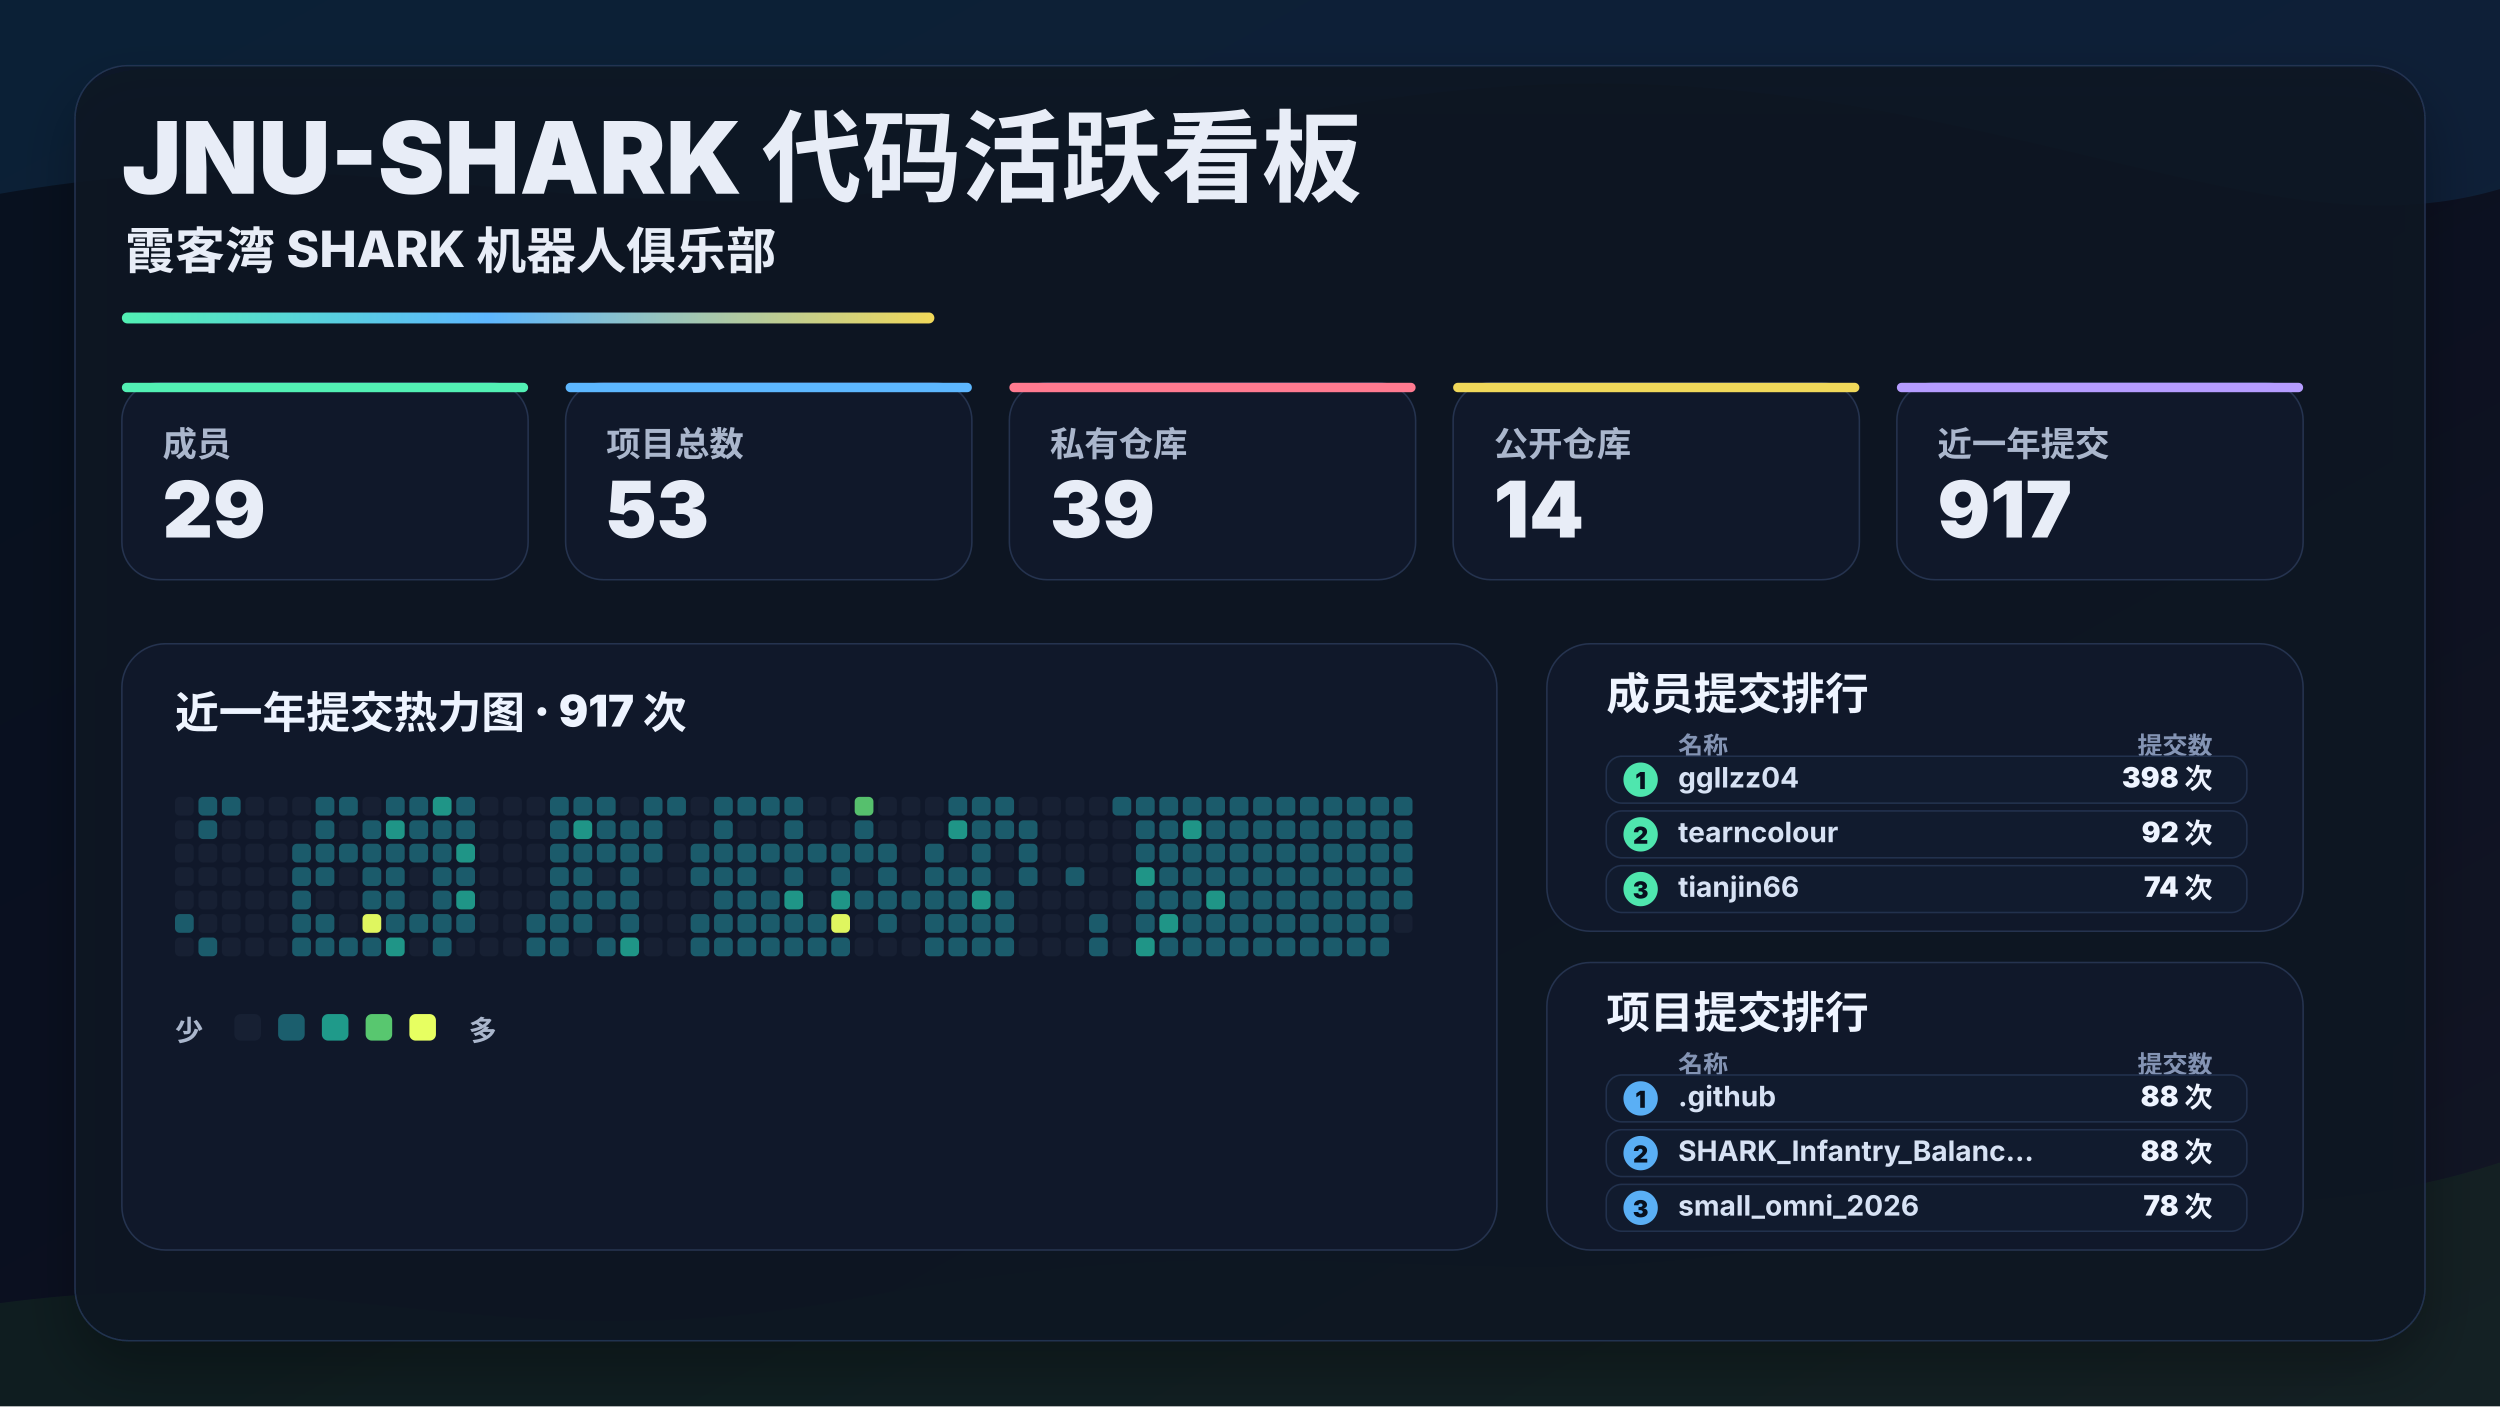
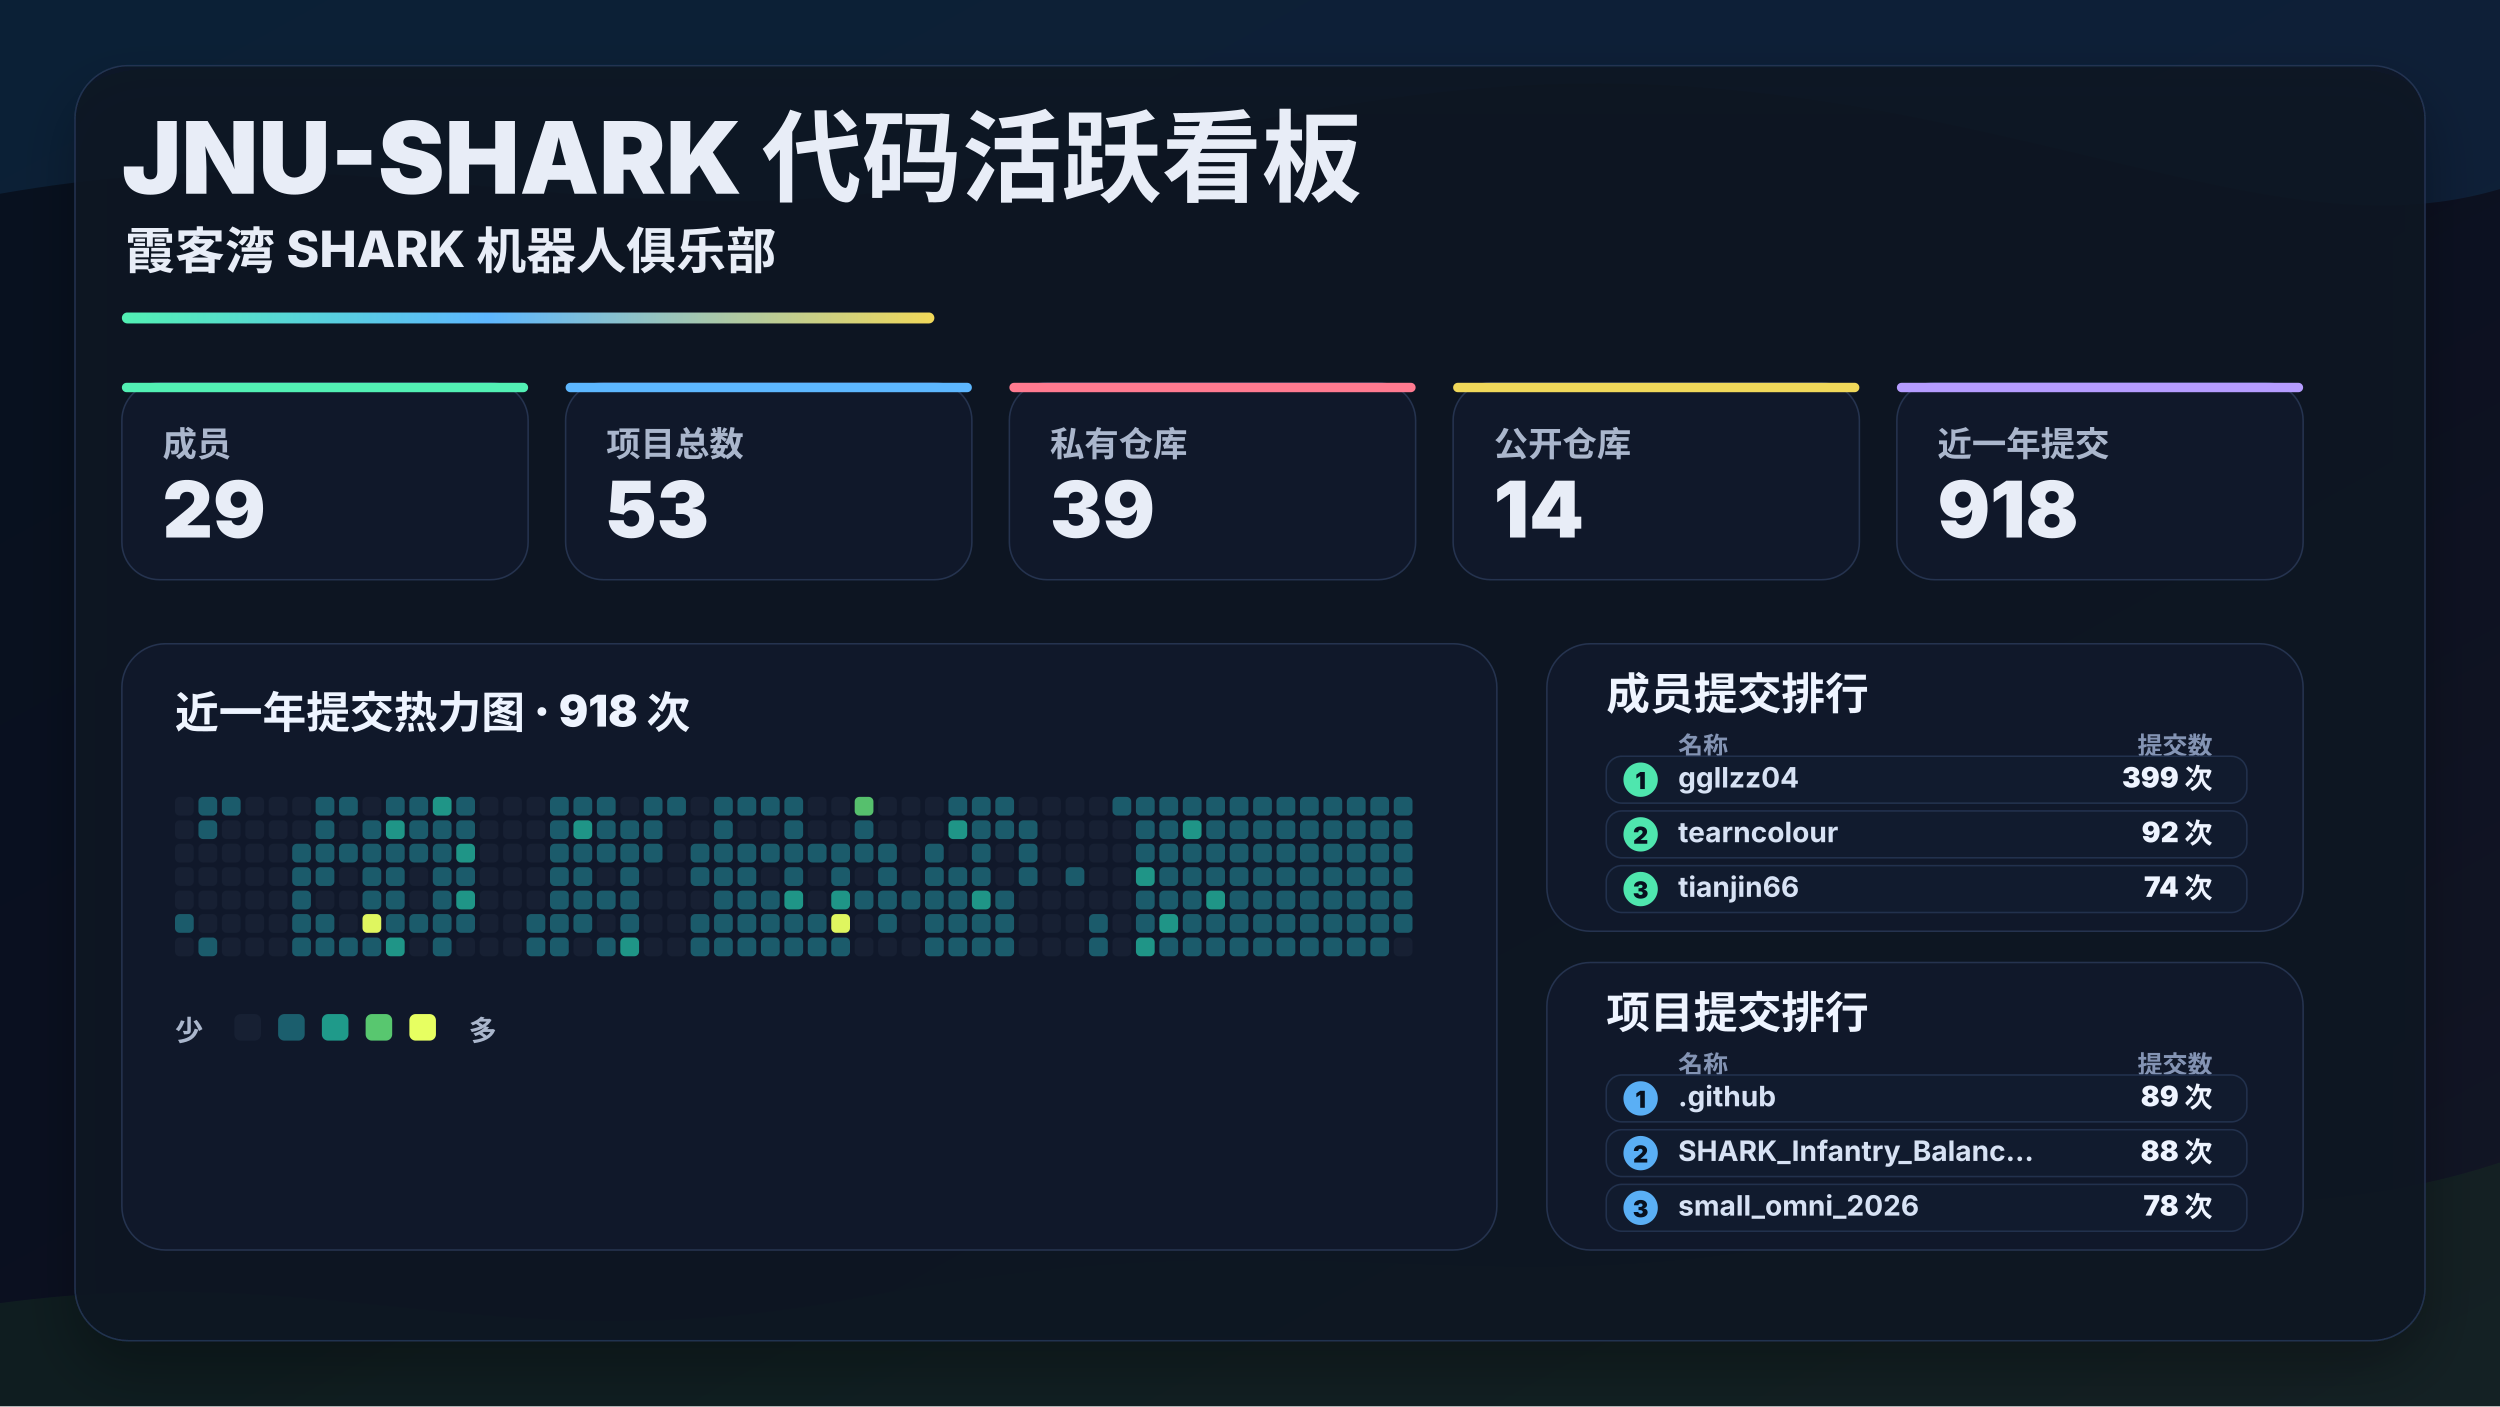
<svg xmlns="http://www.w3.org/2000/svg" width="1600" height="900" viewBox="0 0 1600 900" role="img" aria-labelledby="title desc">
  <defs>
    <linearGradient id="bg" x1="0" y1="0" x2="1" y2="1">
      <stop offset="0" stop-color="#07111f" />
      <stop offset="0.52" stop-color="#0b1020" />
      <stop offset="1" stop-color="#131625" />
    </linearGradient>
    <linearGradient id="hero" x1="0" y1="0" x2="1" y2="0">
      <stop offset="0" stop-color="#52f0b4" />
      <stop offset="0.45" stop-color="#5db7ff" />
      <stop offset="1" stop-color="#f0d85a" />
    </linearGradient>
    <filter id="softShadow" x="-10%" y="-10%" width="120%" height="120%">
      <feDropShadow dx="0" dy="18" stdDeviation="18" flood-color="#000000" flood-opacity="0.32" />
    </filter>
  </defs>
  <style>
    text { font-family: Inter, ui-sans-serif, system-ui, -apple-system, BlinkMacSystemFont, "Segoe UI", "PingFang SC", "Microsoft YaHei", sans-serif; fill: #e8edf7; }
    .title { font-size: 64px; font-weight: 900; letter-spacing: 0; }
    .subtitle { font-size: 32px; font-weight: 780; fill: #e8edf7; }
    .label { font-size: 22px; fill: #aab6cc; font-weight: 760; }
    .stat { font-size: 50px; font-weight: 900; }
    .section-title { font-size: 28px; font-weight: 860; fill: #eef4ff; }
    .table-head { font-size: 16px; fill: #8494b4; font-weight: 720; }
    .row-name { font-size: 18px; fill: #d7e2f4; font-weight: 720; }
    .row-value { font-size: 18px; fill: #eef4ff; font-weight: 860; }
    .rank { font-size: 15px; fill: #07111f; font-weight: 900; }
    .tiny { font-size: 18px; fill: #aab6cc; font-weight: 620; }
  </style>
  <rect width="1600" height="900" fill="url(#bg)" />
  <path d="M0 124 C250 80 385 160 620 114 C860 67 982 28 1220 74 C1392 108 1495 152 1600 121 L1600 0 L0 0 Z" fill="#12385c" opacity="0.38" />
  <path d="M0 834 C216 805 318 875 553 830 C835 776 935 837 1160 794 C1350 758 1464 789 1600 744 L1600 900 L0 900 Z" fill="#173622" opacity="0.36" />
  <g filter="url(#softShadow)">
    <rect x="48" y="42" width="1504" height="816" rx="34" fill="#0b1324" opacity="0.88" stroke="#263654" />
  </g>
  <text x="78" y="124" class="title">JNU-SHARK 代码活跃看板</text>
  <text x="80" y="172" class="subtitle">霞客湾 SHARK 机器人俱乐部</text>
  <rect x="78" y="200" width="520" height="7" rx="3.5" fill="url(#hero)" />
  <g>
    <rect x="78" y="245" width="260" height="126" rx="24" fill="#10182a" stroke="#25334f" />
    <rect x="78" y="245" width="260" height="6" rx="3" fill="#52f0b4" />
    <text x="104" y="292" class="label">成员</text>
    <text x="104" y="344" class="stat">29</text>
  </g>
  <g>
    <rect x="362" y="245" width="260" height="126" rx="24" fill="#10182a" stroke="#25334f" />
    <rect x="362" y="245" width="260" height="6" rx="3" fill="#5db7ff" />
    <text x="388" y="292" class="label">项目总数</text>
    <text x="388" y="344" class="stat">53</text>
  </g>
  <g>
    <rect x="646" y="245" width="260" height="126" rx="24" fill="#10182a" stroke="#25334f" />
    <rect x="646" y="245" width="260" height="6" rx="3" fill="#ff7a90" />
    <text x="672" y="292" class="label">私有仓库</text>
    <text x="672" y="344" class="stat">39</text>
  </g>
  <g>
    <rect x="930" y="245" width="260" height="126" rx="24" fill="#10182a" stroke="#25334f" />
    <rect x="930" y="245" width="260" height="6" rx="3" fill="#f0d85a" />
    <text x="956" y="292" class="label">公开仓库</text>
    <text x="956" y="344" class="stat">14</text>
  </g>
  <g>
    <rect x="1214" y="245" width="260" height="126" rx="24" fill="#10182a" stroke="#25334f" />
    <rect x="1214" y="245" width="260" height="6" rx="3" fill="#b59cff" />
    <text x="1240" y="292" class="label">近一年提交</text>
-     <text x="1240" y="344" class="stat">917</text>
+     <text x="1240" y="344" class="stat">918</text>
  </g>
  <rect x="78" y="412" width="880" height="388" rx="28" fill="#10182a" stroke="#25334f" />
-   <text x="112" y="466" class="section-title">近一年提交热力图 · 917 次</text>
+   <text x="112" y="466" class="section-title">近一年提交热力图 · 918 次</text>
  <rect x="112" y="510" width="12" height="12" rx="3" fill="#172033" opacity="0.96" />
  <rect x="112" y="525" width="12" height="12" rx="3" fill="#172033" opacity="0.96" />
  <rect x="112" y="540" width="12" height="12" rx="3" fill="#172033" opacity="0.96" />
  <rect x="112" y="555" width="12" height="12" rx="3" fill="#172033" opacity="0.96" />
  <rect x="112" y="570" width="12" height="12" rx="3" fill="#172033" opacity="0.96" />
  <rect x="112" y="585" width="12" height="12" rx="3" fill="#1b5e6d" opacity="0.96" />
  <rect x="112" y="600" width="12" height="12" rx="3" fill="#172033" opacity="0.96" />
  <rect x="127" y="510" width="12" height="12" rx="3" fill="#1b5e6d" opacity="0.96" />
  <rect x="127" y="525" width="12" height="12" rx="3" fill="#1b5e6d" opacity="0.96" />
  <rect x="127" y="540" width="12" height="12" rx="3" fill="#172033" opacity="0.96" />
  <rect x="127" y="555" width="12" height="12" rx="3" fill="#172033" opacity="0.96" />
  <rect x="127" y="570" width="12" height="12" rx="3" fill="#172033" opacity="0.96" />
  <rect x="127" y="585" width="12" height="12" rx="3" fill="#172033" opacity="0.96" />
  <rect x="127" y="600" width="12" height="12" rx="3" fill="#1b5e6d" opacity="0.96" />
  <rect x="142" y="510" width="12" height="12" rx="3" fill="#1b5e6d" opacity="0.96" />
  <rect x="142" y="525" width="12" height="12" rx="3" fill="#172033" opacity="0.96" />
  <rect x="142" y="540" width="12" height="12" rx="3" fill="#172033" opacity="0.96" />
  <rect x="142" y="555" width="12" height="12" rx="3" fill="#172033" opacity="0.96" />
  <rect x="142" y="570" width="12" height="12" rx="3" fill="#172033" opacity="0.96" />
  <rect x="142" y="585" width="12" height="12" rx="3" fill="#172033" opacity="0.96" />
  <rect x="142" y="600" width="12" height="12" rx="3" fill="#172033" opacity="0.96" />
  <rect x="157" y="510" width="12" height="12" rx="3" fill="#172033" opacity="0.96" />
  <rect x="157" y="525" width="12" height="12" rx="3" fill="#172033" opacity="0.96" />
  <rect x="157" y="540" width="12" height="12" rx="3" fill="#172033" opacity="0.96" />
  <rect x="157" y="555" width="12" height="12" rx="3" fill="#172033" opacity="0.96" />
  <rect x="157" y="570" width="12" height="12" rx="3" fill="#172033" opacity="0.96" />
  <rect x="157" y="585" width="12" height="12" rx="3" fill="#172033" opacity="0.96" />
  <rect x="157" y="600" width="12" height="12" rx="3" fill="#172033" opacity="0.96" />
  <rect x="172" y="510" width="12" height="12" rx="3" fill="#172033" opacity="0.96" />
  <rect x="172" y="525" width="12" height="12" rx="3" fill="#172033" opacity="0.96" />
  <rect x="172" y="540" width="12" height="12" rx="3" fill="#172033" opacity="0.96" />
  <rect x="172" y="555" width="12" height="12" rx="3" fill="#172033" opacity="0.96" />
  <rect x="172" y="570" width="12" height="12" rx="3" fill="#172033" opacity="0.96" />
  <rect x="172" y="585" width="12" height="12" rx="3" fill="#172033" opacity="0.96" />
  <rect x="172" y="600" width="12" height="12" rx="3" fill="#172033" opacity="0.96" />
  <rect x="187" y="510" width="12" height="12" rx="3" fill="#172033" opacity="0.96" />
  <rect x="187" y="525" width="12" height="12" rx="3" fill="#172033" opacity="0.96" />
  <rect x="187" y="540" width="12" height="12" rx="3" fill="#1b5e6d" opacity="0.96" />
  <rect x="187" y="555" width="12" height="12" rx="3" fill="#1b5e6d" opacity="0.96" />
  <rect x="187" y="570" width="12" height="12" rx="3" fill="#1b5e6d" opacity="0.96" />
  <rect x="187" y="585" width="12" height="12" rx="3" fill="#1b5e6d" opacity="0.96" />
  <rect x="187" y="600" width="12" height="12" rx="3" fill="#1b5e6d" opacity="0.96" />
  <rect x="202" y="510" width="12" height="12" rx="3" fill="#1b5e6d" opacity="0.96" />
  <rect x="202" y="525" width="12" height="12" rx="3" fill="#1b5e6d" opacity="0.96" />
  <rect x="202" y="540" width="12" height="12" rx="3" fill="#1b5e6d" opacity="0.96" />
  <rect x="202" y="555" width="12" height="12" rx="3" fill="#1b5e6d" opacity="0.96" />
  <rect x="202" y="570" width="12" height="12" rx="3" fill="#172033" opacity="0.96" />
  <rect x="202" y="585" width="12" height="12" rx="3" fill="#1b5e6d" opacity="0.96" />
  <rect x="202" y="600" width="12" height="12" rx="3" fill="#1b5e6d" opacity="0.96" />
  <rect x="217" y="510" width="12" height="12" rx="3" fill="#1b5e6d" opacity="0.96" />
  <rect x="217" y="525" width="12" height="12" rx="3" fill="#172033" opacity="0.96" />
  <rect x="217" y="540" width="12" height="12" rx="3" fill="#1b5e6d" opacity="0.96" />
  <rect x="217" y="555" width="12" height="12" rx="3" fill="#172033" opacity="0.96" />
  <rect x="217" y="570" width="12" height="12" rx="3" fill="#172033" opacity="0.96" />
  <rect x="217" y="585" width="12" height="12" rx="3" fill="#172033" opacity="0.96" />
  <rect x="217" y="600" width="12" height="12" rx="3" fill="#1b5e6d" opacity="0.96" />
  <rect x="232" y="510" width="12" height="12" rx="3" fill="#172033" opacity="0.96" />
  <rect x="232" y="525" width="12" height="12" rx="3" fill="#1b5e6d" opacity="0.96" />
  <rect x="232" y="540" width="12" height="12" rx="3" fill="#1b5e6d" opacity="0.96" />
  <rect x="232" y="555" width="12" height="12" rx="3" fill="#1b5e6d" opacity="0.96" />
  <rect x="232" y="570" width="12" height="12" rx="3" fill="#1b5e6d" opacity="0.96" />
  <rect x="232" y="585" width="12" height="12" rx="3" fill="#e7ff61" opacity="0.96" />
  <rect x="232" y="600" width="12" height="12" rx="3" fill="#1b5e6d" opacity="0.96" />
  <rect x="247" y="510" width="12" height="12" rx="3" fill="#1b5e6d" opacity="0.96" />
  <rect x="247" y="525" width="12" height="12" rx="3" fill="#1f9a8a" opacity="0.96" />
  <rect x="247" y="540" width="12" height="12" rx="3" fill="#1b5e6d" opacity="0.96" />
  <rect x="247" y="555" width="12" height="12" rx="3" fill="#1b5e6d" opacity="0.96" />
  <rect x="247" y="570" width="12" height="12" rx="3" fill="#1b5e6d" opacity="0.96" />
  <rect x="247" y="585" width="12" height="12" rx="3" fill="#1b5e6d" opacity="0.96" />
  <rect x="247" y="600" width="12" height="12" rx="3" fill="#1f9a8a" opacity="0.96" />
  <rect x="262" y="510" width="12" height="12" rx="3" fill="#1b5e6d" opacity="0.96" />
  <rect x="262" y="525" width="12" height="12" rx="3" fill="#1b5e6d" opacity="0.96" />
  <rect x="262" y="540" width="12" height="12" rx="3" fill="#1b5e6d" opacity="0.96" />
  <rect x="262" y="555" width="12" height="12" rx="3" fill="#172033" opacity="0.96" />
  <rect x="262" y="570" width="12" height="12" rx="3" fill="#172033" opacity="0.96" />
  <rect x="262" y="585" width="12" height="12" rx="3" fill="#1b5e6d" opacity="0.96" />
  <rect x="262" y="600" width="12" height="12" rx="3" fill="#172033" opacity="0.96" />
  <rect x="277" y="510" width="12" height="12" rx="3" fill="#1f9a8a" opacity="0.96" />
  <rect x="277" y="525" width="12" height="12" rx="3" fill="#1b5e6d" opacity="0.96" />
  <rect x="277" y="540" width="12" height="12" rx="3" fill="#1b5e6d" opacity="0.96" />
  <rect x="277" y="555" width="12" height="12" rx="3" fill="#1b5e6d" opacity="0.96" />
  <rect x="277" y="570" width="12" height="12" rx="3" fill="#1b5e6d" opacity="0.96" />
  <rect x="277" y="585" width="12" height="12" rx="3" fill="#1b5e6d" opacity="0.96" />
  <rect x="277" y="600" width="12" height="12" rx="3" fill="#1b5e6d" opacity="0.96" />
  <rect x="292" y="510" width="12" height="12" rx="3" fill="#1b5e6d" opacity="0.96" />
  <rect x="292" y="525" width="12" height="12" rx="3" fill="#1b5e6d" opacity="0.96" />
  <rect x="292" y="540" width="12" height="12" rx="3" fill="#1f9a8a" opacity="0.96" />
  <rect x="292" y="555" width="12" height="12" rx="3" fill="#1b5e6d" opacity="0.96" />
  <rect x="292" y="570" width="12" height="12" rx="3" fill="#1f9a8a" opacity="0.96" />
  <rect x="292" y="585" width="12" height="12" rx="3" fill="#1b5e6d" opacity="0.96" />
  <rect x="292" y="600" width="12" height="12" rx="3" fill="#172033" opacity="0.96" />
  <rect x="307" y="510" width="12" height="12" rx="3" fill="#172033" opacity="0.96" />
  <rect x="307" y="525" width="12" height="12" rx="3" fill="#172033" opacity="0.96" />
  <rect x="307" y="540" width="12" height="12" rx="3" fill="#172033" opacity="0.96" />
  <rect x="307" y="555" width="12" height="12" rx="3" fill="#172033" opacity="0.96" />
  <rect x="307" y="570" width="12" height="12" rx="3" fill="#172033" opacity="0.96" />
  <rect x="307" y="585" width="12" height="12" rx="3" fill="#172033" opacity="0.96" />
  <rect x="307" y="600" width="12" height="12" rx="3" fill="#172033" opacity="0.96" />
  <rect x="322" y="510" width="12" height="12" rx="3" fill="#172033" opacity="0.96" />
  <rect x="322" y="525" width="12" height="12" rx="3" fill="#172033" opacity="0.96" />
  <rect x="322" y="540" width="12" height="12" rx="3" fill="#172033" opacity="0.96" />
  <rect x="322" y="555" width="12" height="12" rx="3" fill="#172033" opacity="0.96" />
  <rect x="322" y="570" width="12" height="12" rx="3" fill="#172033" opacity="0.96" />
  <rect x="322" y="585" width="12" height="12" rx="3" fill="#172033" opacity="0.96" />
  <rect x="322" y="600" width="12" height="12" rx="3" fill="#172033" opacity="0.96" />
  <rect x="337" y="510" width="12" height="12" rx="3" fill="#172033" opacity="0.96" />
  <rect x="337" y="525" width="12" height="12" rx="3" fill="#172033" opacity="0.96" />
  <rect x="337" y="540" width="12" height="12" rx="3" fill="#172033" opacity="0.96" />
  <rect x="337" y="555" width="12" height="12" rx="3" fill="#172033" opacity="0.96" />
  <rect x="337" y="570" width="12" height="12" rx="3" fill="#172033" opacity="0.96" />
  <rect x="337" y="585" width="12" height="12" rx="3" fill="#1b5e6d" opacity="0.96" />
  <rect x="337" y="600" width="12" height="12" rx="3" fill="#1b5e6d" opacity="0.96" />
  <rect x="352" y="510" width="12" height="12" rx="3" fill="#1b5e6d" opacity="0.96" />
  <rect x="352" y="525" width="12" height="12" rx="3" fill="#1b5e6d" opacity="0.96" />
  <rect x="352" y="540" width="12" height="12" rx="3" fill="#1b5e6d" opacity="0.96" />
  <rect x="352" y="555" width="12" height="12" rx="3" fill="#1b5e6d" opacity="0.96" />
  <rect x="352" y="570" width="12" height="12" rx="3" fill="#1b5e6d" opacity="0.96" />
  <rect x="352" y="585" width="12" height="12" rx="3" fill="#1b5e6d" opacity="0.96" />
  <rect x="352" y="600" width="12" height="12" rx="3" fill="#1b5e6d" opacity="0.96" />
  <rect x="367" y="510" width="12" height="12" rx="3" fill="#1b5e6d" opacity="0.96" />
  <rect x="367" y="525" width="12" height="12" rx="3" fill="#1f9a8a" opacity="0.96" />
  <rect x="367" y="540" width="12" height="12" rx="3" fill="#1b5e6d" opacity="0.96" />
  <rect x="367" y="555" width="12" height="12" rx="3" fill="#1b5e6d" opacity="0.96" />
  <rect x="367" y="570" width="12" height="12" rx="3" fill="#1b5e6d" opacity="0.96" />
  <rect x="367" y="585" width="12" height="12" rx="3" fill="#1b5e6d" opacity="0.96" />
  <rect x="367" y="600" width="12" height="12" rx="3" fill="#172033" opacity="0.96" />
  <rect x="382" y="510" width="12" height="12" rx="3" fill="#1b5e6d" opacity="0.96" />
  <rect x="382" y="525" width="12" height="12" rx="3" fill="#1b5e6d" opacity="0.96" />
  <rect x="382" y="540" width="12" height="12" rx="3" fill="#1b5e6d" opacity="0.96" />
  <rect x="382" y="555" width="12" height="12" rx="3" fill="#172033" opacity="0.96" />
  <rect x="382" y="570" width="12" height="12" rx="3" fill="#1b5e6d" opacity="0.96" />
  <rect x="382" y="585" width="12" height="12" rx="3" fill="#172033" opacity="0.96" />
  <rect x="382" y="600" width="12" height="12" rx="3" fill="#1b5e6d" opacity="0.96" />
  <rect x="397" y="510" width="12" height="12" rx="3" fill="#172033" opacity="0.96" />
  <rect x="397" y="525" width="12" height="12" rx="3" fill="#1b5e6d" opacity="0.96" />
  <rect x="397" y="540" width="12" height="12" rx="3" fill="#1b5e6d" opacity="0.96" />
  <rect x="397" y="555" width="12" height="12" rx="3" fill="#1b5e6d" opacity="0.96" />
  <rect x="397" y="570" width="12" height="12" rx="3" fill="#1b5e6d" opacity="0.96" />
  <rect x="397" y="585" width="12" height="12" rx="3" fill="#1b5e6d" opacity="0.96" />
  <rect x="397" y="600" width="12" height="12" rx="3" fill="#1f9a8a" opacity="0.96" />
  <rect x="412" y="510" width="12" height="12" rx="3" fill="#1b5e6d" opacity="0.96" />
  <rect x="412" y="525" width="12" height="12" rx="3" fill="#1b5e6d" opacity="0.96" />
  <rect x="412" y="540" width="12" height="12" rx="3" fill="#1b5e6d" opacity="0.96" />
  <rect x="412" y="555" width="12" height="12" rx="3" fill="#172033" opacity="0.96" />
  <rect x="412" y="570" width="12" height="12" rx="3" fill="#172033" opacity="0.96" />
  <rect x="412" y="585" width="12" height="12" rx="3" fill="#172033" opacity="0.96" />
  <rect x="412" y="600" width="12" height="12" rx="3" fill="#172033" opacity="0.96" />
  <rect x="427" y="510" width="12" height="12" rx="3" fill="#1b5e6d" opacity="0.96" />
  <rect x="427" y="525" width="12" height="12" rx="3" fill="#172033" opacity="0.96" />
  <rect x="427" y="540" width="12" height="12" rx="3" fill="#172033" opacity="0.96" />
  <rect x="427" y="555" width="12" height="12" rx="3" fill="#172033" opacity="0.96" />
  <rect x="427" y="570" width="12" height="12" rx="3" fill="#172033" opacity="0.96" />
  <rect x="427" y="585" width="12" height="12" rx="3" fill="#172033" opacity="0.96" />
  <rect x="427" y="600" width="12" height="12" rx="3" fill="#172033" opacity="0.96" />
  <rect x="442" y="510" width="12" height="12" rx="3" fill="#172033" opacity="0.96" />
  <rect x="442" y="525" width="12" height="12" rx="3" fill="#172033" opacity="0.96" />
  <rect x="442" y="540" width="12" height="12" rx="3" fill="#1b5e6d" opacity="0.96" />
  <rect x="442" y="555" width="12" height="12" rx="3" fill="#1b5e6d" opacity="0.96" />
  <rect x="442" y="570" width="12" height="12" rx="3" fill="#172033" opacity="0.96" />
  <rect x="442" y="585" width="12" height="12" rx="3" fill="#1b5e6d" opacity="0.96" />
  <rect x="442" y="600" width="12" height="12" rx="3" fill="#1b5e6d" opacity="0.96" />
  <rect x="457" y="510" width="12" height="12" rx="3" fill="#1b5e6d" opacity="0.96" />
  <rect x="457" y="525" width="12" height="12" rx="3" fill="#1b5e6d" opacity="0.96" />
  <rect x="457" y="540" width="12" height="12" rx="3" fill="#1b5e6d" opacity="0.96" />
  <rect x="457" y="555" width="12" height="12" rx="3" fill="#1b5e6d" opacity="0.96" />
  <rect x="457" y="570" width="12" height="12" rx="3" fill="#1b5e6d" opacity="0.96" />
  <rect x="457" y="585" width="12" height="12" rx="3" fill="#1b5e6d" opacity="0.96" />
  <rect x="457" y="600" width="12" height="12" rx="3" fill="#1b5e6d" opacity="0.96" />
  <rect x="472" y="510" width="12" height="12" rx="3" fill="#1b5e6d" opacity="0.96" />
  <rect x="472" y="525" width="12" height="12" rx="3" fill="#172033" opacity="0.96" />
  <rect x="472" y="540" width="12" height="12" rx="3" fill="#1b5e6d" opacity="0.96" />
  <rect x="472" y="555" width="12" height="12" rx="3" fill="#1b5e6d" opacity="0.96" />
  <rect x="472" y="570" width="12" height="12" rx="3" fill="#1b5e6d" opacity="0.96" />
  <rect x="472" y="585" width="12" height="12" rx="3" fill="#1b5e6d" opacity="0.96" />
  <rect x="472" y="600" width="12" height="12" rx="3" fill="#1b5e6d" opacity="0.96" />
  <rect x="487" y="510" width="12" height="12" rx="3" fill="#1b5e6d" opacity="0.96" />
  <rect x="487" y="525" width="12" height="12" rx="3" fill="#172033" opacity="0.96" />
  <rect x="487" y="540" width="12" height="12" rx="3" fill="#1b5e6d" opacity="0.96" />
  <rect x="487" y="555" width="12" height="12" rx="3" fill="#172033" opacity="0.96" />
  <rect x="487" y="570" width="12" height="12" rx="3" fill="#1b5e6d" opacity="0.96" />
  <rect x="487" y="585" width="12" height="12" rx="3" fill="#1b5e6d" opacity="0.96" />
  <rect x="487" y="600" width="12" height="12" rx="3" fill="#1b5e6d" opacity="0.96" />
  <rect x="502" y="510" width="12" height="12" rx="3" fill="#1b5e6d" opacity="0.96" />
  <rect x="502" y="525" width="12" height="12" rx="3" fill="#1b5e6d" opacity="0.96" />
  <rect x="502" y="540" width="12" height="12" rx="3" fill="#1b5e6d" opacity="0.96" />
  <rect x="502" y="555" width="12" height="12" rx="3" fill="#1b5e6d" opacity="0.96" />
  <rect x="502" y="570" width="12" height="12" rx="3" fill="#1f9a8a" opacity="0.96" />
  <rect x="502" y="585" width="12" height="12" rx="3" fill="#1b5e6d" opacity="0.96" />
  <rect x="502" y="600" width="12" height="12" rx="3" fill="#1b5e6d" opacity="0.96" />
  <rect x="517" y="510" width="12" height="12" rx="3" fill="#172033" opacity="0.96" />
  <rect x="517" y="525" width="12" height="12" rx="3" fill="#172033" opacity="0.96" />
  <rect x="517" y="540" width="12" height="12" rx="3" fill="#1b5e6d" opacity="0.96" />
  <rect x="517" y="555" width="12" height="12" rx="3" fill="#172033" opacity="0.96" />
  <rect x="517" y="570" width="12" height="12" rx="3" fill="#172033" opacity="0.96" />
  <rect x="517" y="585" width="12" height="12" rx="3" fill="#1b5e6d" opacity="0.96" />
  <rect x="517" y="600" width="12" height="12" rx="3" fill="#1b5e6d" opacity="0.96" />
  <rect x="532" y="510" width="12" height="12" rx="3" fill="#172033" opacity="0.96" />
  <rect x="532" y="525" width="12" height="12" rx="3" fill="#172033" opacity="0.96" />
  <rect x="532" y="540" width="12" height="12" rx="3" fill="#1b5e6d" opacity="0.96" />
  <rect x="532" y="555" width="12" height="12" rx="3" fill="#1b5e6d" opacity="0.96" />
  <rect x="532" y="570" width="12" height="12" rx="3" fill="#1f9a8a" opacity="0.96" />
  <rect x="532" y="585" width="12" height="12" rx="3" fill="#e7ff61" opacity="0.96" />
  <rect x="532" y="600" width="12" height="12" rx="3" fill="#1b5e6d" opacity="0.96" />
  <rect x="547" y="510" width="12" height="12" rx="3" fill="#58c76f" opacity="0.96" />
  <rect x="547" y="525" width="12" height="12" rx="3" fill="#1b5e6d" opacity="0.96" />
  <rect x="547" y="540" width="12" height="12" rx="3" fill="#1b5e6d" opacity="0.96" />
  <rect x="547" y="555" width="12" height="12" rx="3" fill="#172033" opacity="0.96" />
  <rect x="547" y="570" width="12" height="12" rx="3" fill="#1b5e6d" opacity="0.96" />
  <rect x="547" y="585" width="12" height="12" rx="3" fill="#172033" opacity="0.96" />
  <rect x="547" y="600" width="12" height="12" rx="3" fill="#172033" opacity="0.96" />
  <rect x="562" y="510" width="12" height="12" rx="3" fill="#172033" opacity="0.96" />
  <rect x="562" y="525" width="12" height="12" rx="3" fill="#172033" opacity="0.96" />
  <rect x="562" y="540" width="12" height="12" rx="3" fill="#1b5e6d" opacity="0.96" />
  <rect x="562" y="555" width="12" height="12" rx="3" fill="#1b5e6d" opacity="0.96" />
  <rect x="562" y="570" width="12" height="12" rx="3" fill="#1b5e6d" opacity="0.96" />
  <rect x="562" y="585" width="12" height="12" rx="3" fill="#1b5e6d" opacity="0.96" />
  <rect x="562" y="600" width="12" height="12" rx="3" fill="#172033" opacity="0.96" />
  <rect x="577" y="510" width="12" height="12" rx="3" fill="#172033" opacity="0.96" />
  <rect x="577" y="525" width="12" height="12" rx="3" fill="#172033" opacity="0.96" />
  <rect x="577" y="540" width="12" height="12" rx="3" fill="#172033" opacity="0.96" />
  <rect x="577" y="555" width="12" height="12" rx="3" fill="#172033" opacity="0.96" />
  <rect x="577" y="570" width="12" height="12" rx="3" fill="#1b5e6d" opacity="0.96" />
  <rect x="577" y="585" width="12" height="12" rx="3" fill="#172033" opacity="0.96" />
  <rect x="577" y="600" width="12" height="12" rx="3" fill="#172033" opacity="0.96" />
  <rect x="592" y="510" width="12" height="12" rx="3" fill="#172033" opacity="0.96" />
  <rect x="592" y="525" width="12" height="12" rx="3" fill="#172033" opacity="0.96" />
  <rect x="592" y="540" width="12" height="12" rx="3" fill="#1b5e6d" opacity="0.96" />
  <rect x="592" y="555" width="12" height="12" rx="3" fill="#1b5e6d" opacity="0.96" />
  <rect x="592" y="570" width="12" height="12" rx="3" fill="#1b5e6d" opacity="0.96" />
  <rect x="592" y="585" width="12" height="12" rx="3" fill="#1b5e6d" opacity="0.96" />
  <rect x="592" y="600" width="12" height="12" rx="3" fill="#1b5e6d" opacity="0.96" />
  <rect x="607" y="510" width="12" height="12" rx="3" fill="#1b5e6d" opacity="0.96" />
  <rect x="607" y="525" width="12" height="12" rx="3" fill="#1f9a8a" opacity="0.96" />
  <rect x="607" y="540" width="12" height="12" rx="3" fill="#172033" opacity="0.96" />
  <rect x="607" y="555" width="12" height="12" rx="3" fill="#1b5e6d" opacity="0.96" />
  <rect x="607" y="570" width="12" height="12" rx="3" fill="#1b5e6d" opacity="0.96" />
  <rect x="607" y="585" width="12" height="12" rx="3" fill="#1b5e6d" opacity="0.96" />
  <rect x="607" y="600" width="12" height="12" rx="3" fill="#1b5e6d" opacity="0.96" />
  <rect x="622" y="510" width="12" height="12" rx="3" fill="#1b5e6d" opacity="0.96" />
  <rect x="622" y="525" width="12" height="12" rx="3" fill="#1b5e6d" opacity="0.96" />
  <rect x="622" y="540" width="12" height="12" rx="3" fill="#1b5e6d" opacity="0.96" />
  <rect x="622" y="555" width="12" height="12" rx="3" fill="#1b5e6d" opacity="0.96" />
  <rect x="622" y="570" width="12" height="12" rx="3" fill="#1f9a8a" opacity="0.96" />
  <rect x="622" y="585" width="12" height="12" rx="3" fill="#1b5e6d" opacity="0.96" />
  <rect x="622" y="600" width="12" height="12" rx="3" fill="#1b5e6d" opacity="0.96" />
  <rect x="637" y="510" width="12" height="12" rx="3" fill="#1b5e6d" opacity="0.96" />
  <rect x="637" y="525" width="12" height="12" rx="3" fill="#1b5e6d" opacity="0.96" />
  <rect x="637" y="540" width="12" height="12" rx="3" fill="#172033" opacity="0.96" />
  <rect x="637" y="555" width="12" height="12" rx="3" fill="#172033" opacity="0.96" />
  <rect x="637" y="570" width="12" height="12" rx="3" fill="#1b5e6d" opacity="0.96" />
  <rect x="637" y="585" width="12" height="12" rx="3" fill="#1b5e6d" opacity="0.96" />
  <rect x="637" y="600" width="12" height="12" rx="3" fill="#1b5e6d" opacity="0.96" />
  <rect x="652" y="510" width="12" height="12" rx="3" fill="#172033" opacity="0.96" />
  <rect x="652" y="525" width="12" height="12" rx="3" fill="#1b5e6d" opacity="0.96" />
  <rect x="652" y="540" width="12" height="12" rx="3" fill="#1b5e6d" opacity="0.96" />
  <rect x="652" y="555" width="12" height="12" rx="3" fill="#1b5e6d" opacity="0.96" />
  <rect x="652" y="570" width="12" height="12" rx="3" fill="#172033" opacity="0.96" />
  <rect x="652" y="585" width="12" height="12" rx="3" fill="#172033" opacity="0.96" />
  <rect x="652" y="600" width="12" height="12" rx="3" fill="#172033" opacity="0.96" />
  <rect x="667" y="510" width="12" height="12" rx="3" fill="#172033" opacity="0.96" />
  <rect x="667" y="525" width="12" height="12" rx="3" fill="#172033" opacity="0.96" />
  <rect x="667" y="540" width="12" height="12" rx="3" fill="#172033" opacity="0.96" />
  <rect x="667" y="555" width="12" height="12" rx="3" fill="#172033" opacity="0.96" />
  <rect x="667" y="570" width="12" height="12" rx="3" fill="#172033" opacity="0.96" />
  <rect x="667" y="585" width="12" height="12" rx="3" fill="#172033" opacity="0.96" />
  <rect x="667" y="600" width="12" height="12" rx="3" fill="#172033" opacity="0.96" />
  <rect x="682" y="510" width="12" height="12" rx="3" fill="#172033" opacity="0.96" />
  <rect x="682" y="525" width="12" height="12" rx="3" fill="#172033" opacity="0.96" />
  <rect x="682" y="540" width="12" height="12" rx="3" fill="#172033" opacity="0.96" />
  <rect x="682" y="555" width="12" height="12" rx="3" fill="#1b5e6d" opacity="0.96" />
  <rect x="682" y="570" width="12" height="12" rx="3" fill="#172033" opacity="0.96" />
  <rect x="682" y="585" width="12" height="12" rx="3" fill="#172033" opacity="0.96" />
  <rect x="682" y="600" width="12" height="12" rx="3" fill="#172033" opacity="0.96" />
  <rect x="697" y="510" width="12" height="12" rx="3" fill="#172033" opacity="0.96" />
  <rect x="697" y="525" width="12" height="12" rx="3" fill="#172033" opacity="0.96" />
  <rect x="697" y="540" width="12" height="12" rx="3" fill="#172033" opacity="0.96" />
  <rect x="697" y="555" width="12" height="12" rx="3" fill="#172033" opacity="0.96" />
  <rect x="697" y="570" width="12" height="12" rx="3" fill="#172033" opacity="0.96" />
  <rect x="697" y="585" width="12" height="12" rx="3" fill="#1b5e6d" opacity="0.96" />
  <rect x="697" y="600" width="12" height="12" rx="3" fill="#1b5e6d" opacity="0.96" />
  <rect x="712" y="510" width="12" height="12" rx="3" fill="#1b5e6d" opacity="0.96" />
  <rect x="712" y="525" width="12" height="12" rx="3" fill="#172033" opacity="0.96" />
  <rect x="712" y="540" width="12" height="12" rx="3" fill="#172033" opacity="0.96" />
  <rect x="712" y="555" width="12" height="12" rx="3" fill="#172033" opacity="0.96" />
  <rect x="712" y="570" width="12" height="12" rx="3" fill="#172033" opacity="0.96" />
  <rect x="712" y="585" width="12" height="12" rx="3" fill="#172033" opacity="0.96" />
  <rect x="712" y="600" width="12" height="12" rx="3" fill="#172033" opacity="0.96" />
  <rect x="727" y="510" width="12" height="12" rx="3" fill="#1b5e6d" opacity="0.96" />
  <rect x="727" y="525" width="12" height="12" rx="3" fill="#1b5e6d" opacity="0.96" />
  <rect x="727" y="540" width="12" height="12" rx="3" fill="#1b5e6d" opacity="0.96" />
  <rect x="727" y="555" width="12" height="12" rx="3" fill="#1f9a8a" opacity="0.96" />
  <rect x="727" y="570" width="12" height="12" rx="3" fill="#1b5e6d" opacity="0.96" />
  <rect x="727" y="585" width="12" height="12" rx="3" fill="#1b5e6d" opacity="0.96" />
  <rect x="727" y="600" width="12" height="12" rx="3" fill="#1f9a8a" opacity="0.96" />
  <rect x="742" y="510" width="12" height="12" rx="3" fill="#1b5e6d" opacity="0.96" />
  <rect x="742" y="525" width="12" height="12" rx="3" fill="#1b5e6d" opacity="0.96" />
  <rect x="742" y="540" width="12" height="12" rx="3" fill="#1b5e6d" opacity="0.96" />
  <rect x="742" y="555" width="12" height="12" rx="3" fill="#1b5e6d" opacity="0.96" />
  <rect x="742" y="570" width="12" height="12" rx="3" fill="#1b5e6d" opacity="0.96" />
  <rect x="742" y="585" width="12" height="12" rx="3" fill="#1f9a8a" opacity="0.96" />
  <rect x="742" y="600" width="12" height="12" rx="3" fill="#1b5e6d" opacity="0.96" />
  <rect x="757" y="510" width="12" height="12" rx="3" fill="#1b5e6d" opacity="0.96" />
  <rect x="757" y="525" width="12" height="12" rx="3" fill="#1f9a8a" opacity="0.96" />
  <rect x="757" y="540" width="12" height="12" rx="3" fill="#1b5e6d" opacity="0.96" />
  <rect x="757" y="555" width="12" height="12" rx="3" fill="#1b5e6d" opacity="0.96" />
  <rect x="757" y="570" width="12" height="12" rx="3" fill="#1b5e6d" opacity="0.96" />
  <rect x="757" y="585" width="12" height="12" rx="3" fill="#1b5e6d" opacity="0.96" />
  <rect x="757" y="600" width="12" height="12" rx="3" fill="#1b5e6d" opacity="0.96" />
  <rect x="772" y="510" width="12" height="12" rx="3" fill="#1b5e6d" opacity="0.96" />
  <rect x="772" y="525" width="12" height="12" rx="3" fill="#1b5e6d" opacity="0.96" />
  <rect x="772" y="540" width="12" height="12" rx="3" fill="#1b5e6d" opacity="0.96" />
  <rect x="772" y="555" width="12" height="12" rx="3" fill="#1b5e6d" opacity="0.96" />
  <rect x="772" y="570" width="12" height="12" rx="3" fill="#1f9a8a" opacity="0.96" />
  <rect x="772" y="585" width="12" height="12" rx="3" fill="#1b5e6d" opacity="0.96" />
  <rect x="772" y="600" width="12" height="12" rx="3" fill="#1b5e6d" opacity="0.96" />
  <rect x="787" y="510" width="12" height="12" rx="3" fill="#1b5e6d" opacity="0.96" />
  <rect x="787" y="525" width="12" height="12" rx="3" fill="#1b5e6d" opacity="0.96" />
  <rect x="787" y="540" width="12" height="12" rx="3" fill="#1b5e6d" opacity="0.96" />
  <rect x="787" y="555" width="12" height="12" rx="3" fill="#1b5e6d" opacity="0.96" />
  <rect x="787" y="570" width="12" height="12" rx="3" fill="#1b5e6d" opacity="0.96" />
  <rect x="787" y="585" width="12" height="12" rx="3" fill="#1b5e6d" opacity="0.96" />
  <rect x="787" y="600" width="12" height="12" rx="3" fill="#1b5e6d" opacity="0.96" />
  <rect x="802" y="510" width="12" height="12" rx="3" fill="#1b5e6d" opacity="0.96" />
  <rect x="802" y="525" width="12" height="12" rx="3" fill="#1b5e6d" opacity="0.96" />
  <rect x="802" y="540" width="12" height="12" rx="3" fill="#1b5e6d" opacity="0.96" />
  <rect x="802" y="555" width="12" height="12" rx="3" fill="#1b5e6d" opacity="0.96" />
  <rect x="802" y="570" width="12" height="12" rx="3" fill="#1b5e6d" opacity="0.96" />
  <rect x="802" y="585" width="12" height="12" rx="3" fill="#1b5e6d" opacity="0.96" />
  <rect x="802" y="600" width="12" height="12" rx="3" fill="#1b5e6d" opacity="0.96" />
  <rect x="817" y="510" width="12" height="12" rx="3" fill="#1b5e6d" opacity="0.96" />
  <rect x="817" y="525" width="12" height="12" rx="3" fill="#1b5e6d" opacity="0.96" />
  <rect x="817" y="540" width="12" height="12" rx="3" fill="#1b5e6d" opacity="0.96" />
  <rect x="817" y="555" width="12" height="12" rx="3" fill="#1b5e6d" opacity="0.96" />
  <rect x="817" y="570" width="12" height="12" rx="3" fill="#1b5e6d" opacity="0.96" />
  <rect x="817" y="585" width="12" height="12" rx="3" fill="#1b5e6d" opacity="0.96" />
  <rect x="817" y="600" width="12" height="12" rx="3" fill="#1b5e6d" opacity="0.96" />
  <rect x="832" y="510" width="12" height="12" rx="3" fill="#1b5e6d" opacity="0.96" />
  <rect x="832" y="525" width="12" height="12" rx="3" fill="#1b5e6d" opacity="0.96" />
  <rect x="832" y="540" width="12" height="12" rx="3" fill="#1b5e6d" opacity="0.96" />
  <rect x="832" y="555" width="12" height="12" rx="3" fill="#1b5e6d" opacity="0.96" />
  <rect x="832" y="570" width="12" height="12" rx="3" fill="#1b5e6d" opacity="0.96" />
  <rect x="832" y="585" width="12" height="12" rx="3" fill="#1b5e6d" opacity="0.96" />
  <rect x="832" y="600" width="12" height="12" rx="3" fill="#1b5e6d" opacity="0.96" />
  <rect x="847" y="510" width="12" height="12" rx="3" fill="#1b5e6d" opacity="0.96" />
  <rect x="847" y="525" width="12" height="12" rx="3" fill="#1b5e6d" opacity="0.96" />
  <rect x="847" y="540" width="12" height="12" rx="3" fill="#1b5e6d" opacity="0.96" />
  <rect x="847" y="555" width="12" height="12" rx="3" fill="#1b5e6d" opacity="0.96" />
  <rect x="847" y="570" width="12" height="12" rx="3" fill="#1b5e6d" opacity="0.96" />
  <rect x="847" y="585" width="12" height="12" rx="3" fill="#1b5e6d" opacity="0.96" />
  <rect x="847" y="600" width="12" height="12" rx="3" fill="#1b5e6d" opacity="0.96" />
  <rect x="862" y="510" width="12" height="12" rx="3" fill="#1b5e6d" opacity="0.96" />
  <rect x="862" y="525" width="12" height="12" rx="3" fill="#1b5e6d" opacity="0.96" />
  <rect x="862" y="540" width="12" height="12" rx="3" fill="#1b5e6d" opacity="0.96" />
  <rect x="862" y="555" width="12" height="12" rx="3" fill="#1b5e6d" opacity="0.96" />
  <rect x="862" y="570" width="12" height="12" rx="3" fill="#1b5e6d" opacity="0.96" />
  <rect x="862" y="585" width="12" height="12" rx="3" fill="#1b5e6d" opacity="0.96" />
  <rect x="862" y="600" width="12" height="12" rx="3" fill="#1b5e6d" opacity="0.96" />
  <rect x="877" y="510" width="12" height="12" rx="3" fill="#1b5e6d" opacity="0.96" />
  <rect x="877" y="525" width="12" height="12" rx="3" fill="#1b5e6d" opacity="0.96" />
  <rect x="877" y="540" width="12" height="12" rx="3" fill="#1b5e6d" opacity="0.96" />
  <rect x="877" y="555" width="12" height="12" rx="3" fill="#1b5e6d" opacity="0.96" />
  <rect x="877" y="570" width="12" height="12" rx="3" fill="#1b5e6d" opacity="0.96" />
  <rect x="877" y="585" width="12" height="12" rx="3" fill="#1b5e6d" opacity="0.96" />
  <rect x="877" y="600" width="12" height="12" rx="3" fill="#1b5e6d" opacity="0.96" />
  <rect x="892" y="510" width="12" height="12" rx="3" fill="#1b5e6d" opacity="0.96" />
  <rect x="892" y="525" width="12" height="12" rx="3" fill="#1b5e6d" opacity="0.96" />
  <rect x="892" y="540" width="12" height="12" rx="3" fill="#1b5e6d" opacity="0.96" />
  <rect x="892" y="555" width="12" height="12" rx="3" fill="#1b5e6d" opacity="0.96" />
  <rect x="892" y="570" width="12" height="12" rx="3" fill="#1b5e6d" opacity="0.96" />
-   <rect x="892" y="585" width="12" height="12" rx="3" fill="#172033" opacity="0.96" />
+   <rect x="892" y="585" width="12" height="12" rx="3" fill="#1b5e6d" opacity="0.96" />
+   <rect x="892" y="600" width="12" height="12" rx="3" fill="#172033" opacity="0.96" />
  <text x="112" y="666" class="tiny">少</text>
  <rect x="150" y="649" width="17" height="17" rx="4" fill="#172033" />
  <rect x="178" y="649" width="17" height="17" rx="4" fill="#1b5e6d" />
  <rect x="206" y="649" width="17" height="17" rx="4" fill="#1f9a8a" />
  <rect x="234" y="649" width="17" height="17" rx="4" fill="#58c76f" />
  <rect x="262" y="649" width="17" height="17" rx="4" fill="#e7ff61" />
  <text x="300" y="666" class="tiny">多</text>
  <rect x="990" y="412" width="484" height="184" rx="28" fill="#10182a" stroke="#25334f" />
  <text x="1028" y="454" class="section-title">成员提交排行</text>
  <text x="1074" y="483" class="table-head">名称</text>
  <text x="1416" y="483" class="table-head" text-anchor="end">提交数</text>
  <g>
    <rect x="1028" y="484" width="410" height="30" rx="10" fill="#111b2e" stroke="#22314d" />
    <circle cx="1050" cy="499" r="11" fill="#52f0b4" opacity="0.95" />
    <text x="1050" y="505" class="rank" text-anchor="middle">1</text>
    <text x="1074" y="504" class="row-name">ggllzz04</text>
-     <text x="1416" y="504" class="row-value" text-anchor="end">398 次</text>
+     <text x="1416" y="504" class="row-value" text-anchor="end">399 次</text>
  </g>
  <g>
    <rect x="1028" y="519" width="410" height="30" rx="10" fill="#111b2e" stroke="#22314d" />
    <circle cx="1050" cy="534" r="11" fill="#52f0b4" opacity="0.95" />
    <text x="1050" y="540" class="rank" text-anchor="middle">2</text>
    <text x="1074" y="539" class="row-name">tearncolour</text>
    <text x="1416" y="539" class="row-value" text-anchor="end">92 次</text>
  </g>
  <g>
    <rect x="1028" y="554" width="410" height="30" rx="10" fill="#111b2e" stroke="#22314d" />
    <circle cx="1050" cy="569" r="11" fill="#52f0b4" opacity="0.95" />
    <text x="1050" y="575" class="rank" text-anchor="middle">3</text>
    <text x="1074" y="574" class="row-name">tianjin66</text>
    <text x="1416" y="574" class="row-value" text-anchor="end">74 次</text>
  </g>
  <rect x="990" y="616" width="484" height="184" rx="28" fill="#10182a" stroke="#25334f" />
  <text x="1028" y="658" class="section-title">项目提交排行</text>
  <text x="1074" y="687" class="table-head">名称</text>
  <text x="1416" y="687" class="table-head" text-anchor="end">提交数</text>
  <g>
    <rect x="1028" y="688" width="410" height="30" rx="10" fill="#111b2e" stroke="#22314d" />
    <circle cx="1050" cy="703" r="11" fill="#5db7ff" opacity="0.95" />
    <text x="1050" y="709" class="rank" text-anchor="middle">1</text>
    <text x="1074" y="708" class="row-name">.github</text>
-     <text x="1416" y="708" class="row-value" text-anchor="end">88 次</text>
+     <text x="1416" y="708" class="row-value" text-anchor="end">89 次</text>
  </g>
  <g>
    <rect x="1028" y="723" width="410" height="30" rx="10" fill="#111b2e" stroke="#22314d" />
    <circle cx="1050" cy="738" r="11" fill="#5db7ff" opacity="0.95" />
    <text x="1050" y="744" class="rank" text-anchor="middle">2</text>
    <text x="1074" y="743" class="row-name">SHARK_Infantry_Balanc...</text>
    <text x="1416" y="743" class="row-value" text-anchor="end">88 次</text>
  </g>
  <g>
    <rect x="1028" y="758" width="410" height="30" rx="10" fill="#111b2e" stroke="#22314d" />
    <circle cx="1050" cy="773" r="11" fill="#5db7ff" opacity="0.95" />
    <text x="1050" y="779" class="rank" text-anchor="middle">3</text>
    <text x="1074" y="778" class="row-name">small_omni_2026</text>
    <text x="1416" y="778" class="row-value" text-anchor="end">78 次</text>
  </g>
</svg>
